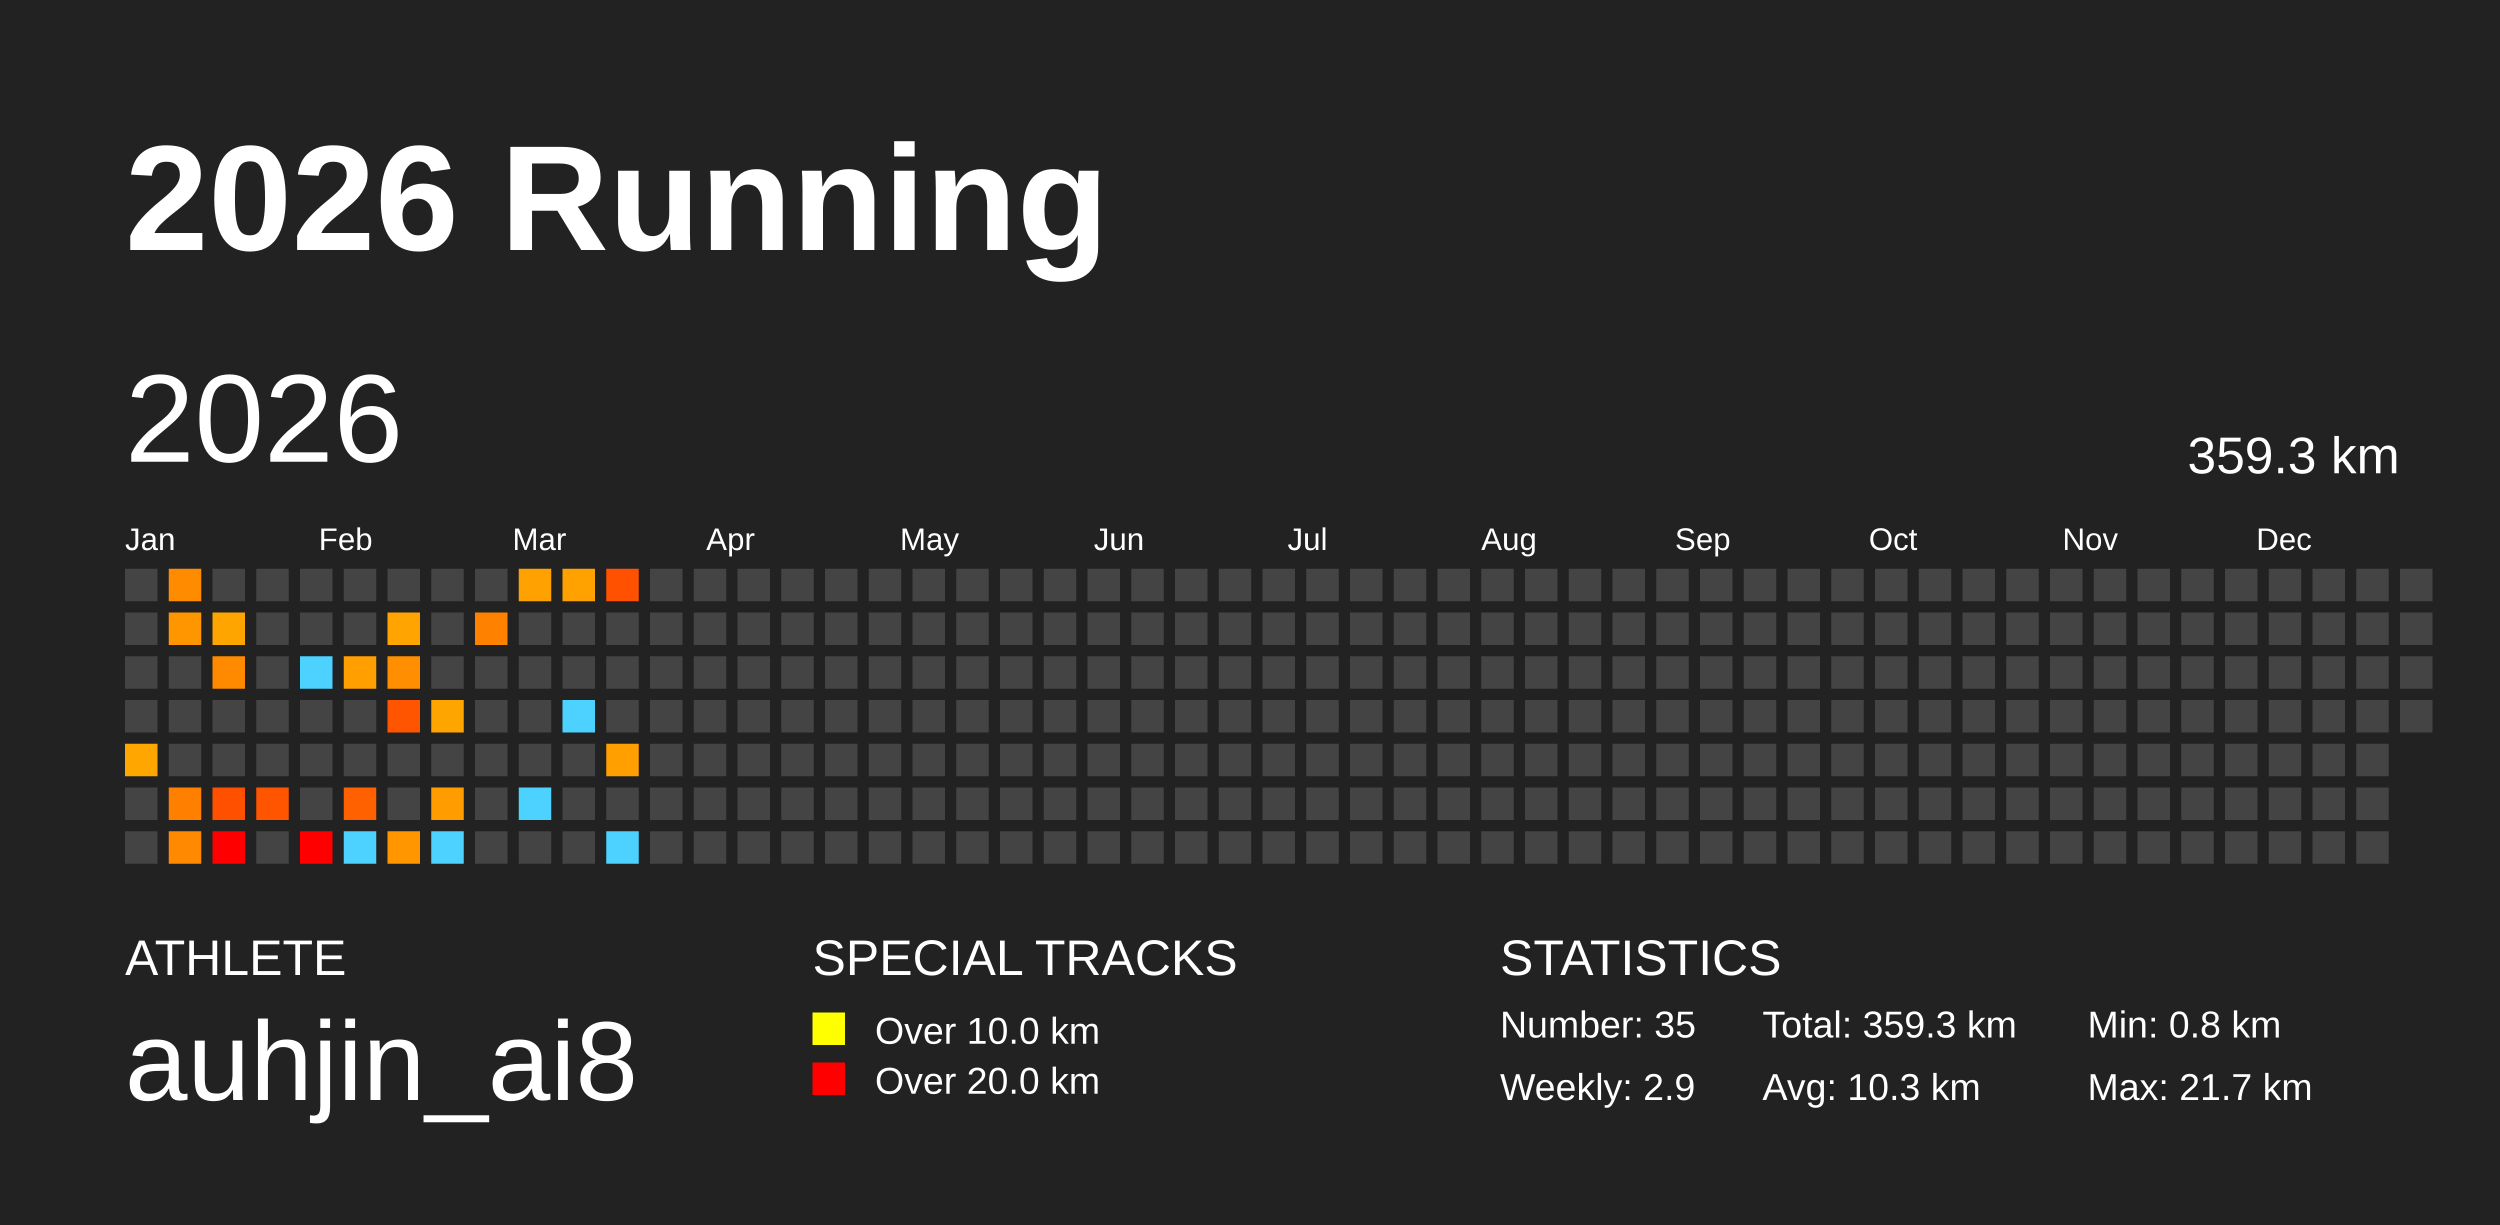
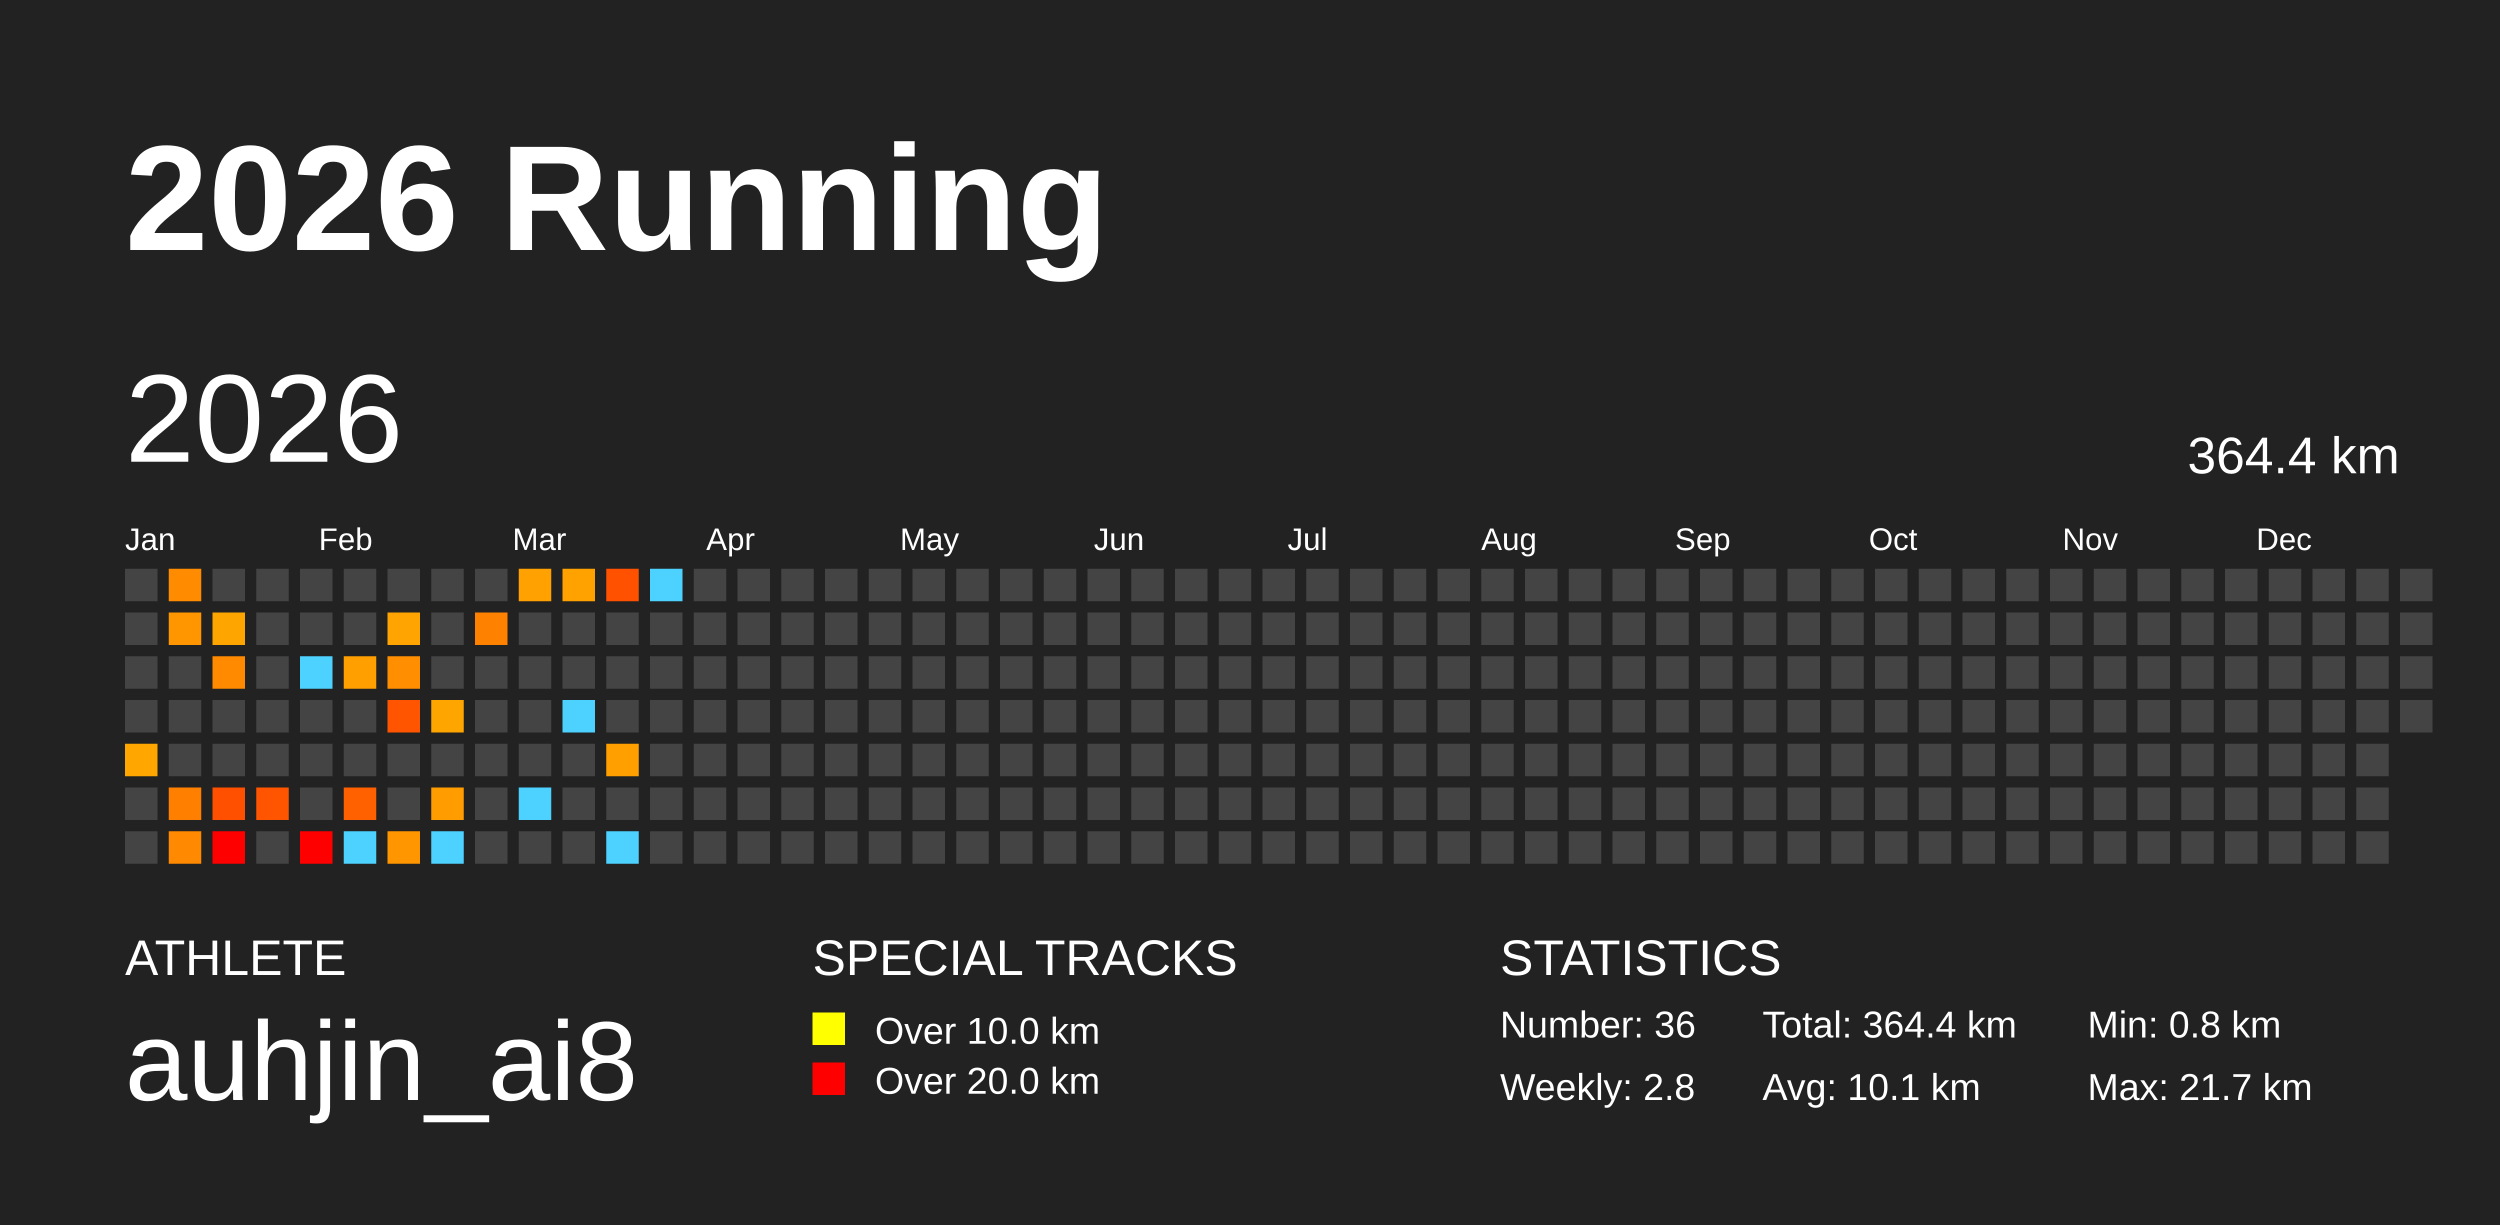
<svg xmlns="http://www.w3.org/2000/svg" baseProfile="full" height="98mm" version="1.1" viewBox="0,0,200,98" width="200mm">
  <defs />
  <rect fill="#222222" height="98" width="200" x="0" y="0" />
  <text fill="#FFFFFF" style="font-size:12px; font-family:Arial; font-weight:bold;" x="10" y="20">2026 Running</text>
  <text fill="#FFFFFF" style="font-size:4px; font-family:Arial" x="10" y="78">ATHLETE</text>
  <text fill="#FFFFFF" style="font-size:9px; font-family:Arial" x="10" y="88">auhjin_ai8</text>
  <text fill="#FFFFFF" style="font-size:4px; font-family:Arial" x="65" y="78">SPECIAL TRACKS</text>
  <rect fill="yellow" height="2.6" width="2.6" x="65" y="81" />
  <text fill="#FFFFFF" style="font-size:3px; font-family:Arial" x="70" y="83.5">Over 10.0 km</text>
  <rect fill="red" height="2.6" width="2.6" x="65" y="85" />
  <text fill="#FFFFFF" style="font-size:3px; font-family:Arial" x="70" y="87.5">Over 20.0 km</text>
  <text fill="#FFFFFF" style="font-size:4px; font-family:Arial" x="120" y="78">STATISTICS</text>
-   <text fill="#FFFFFF" style="font-size:3px; font-family:Arial" x="120" y="83">Number: 35</text>
-   <text fill="#FFFFFF" style="font-size:3px; font-family:Arial" x="120" y="88">Weekly: 2.9</text>
-   <text fill="#FFFFFF" style="font-size:3px; font-family:Arial" x="141" y="83">Total: 359.3 km</text>
-   <text fill="#FFFFFF" style="font-size:3px; font-family:Arial" x="141" y="88">Avg: 10.3 km</text>
+   <text fill="#FFFFFF" style="font-size:3px; font-family:Arial" x="120" y="83">Number: 36</text>
+   <text fill="#FFFFFF" style="font-size:3px; font-family:Arial" x="120" y="88">Weekly: 2.8</text>
+   <text fill="#FFFFFF" style="font-size:3px; font-family:Arial" x="141" y="83">Total: 364.4 km</text>
+   <text fill="#FFFFFF" style="font-size:3px; font-family:Arial" x="141" y="88">Avg: 10.1 km</text>
  <text fill="#FFFFFF" style="font-size:3px; font-family:Arial" x="167" y="83">Min: 0.8 km</text>
  <text fill="#FFFFFF" style="font-size:3px; font-family:Arial" x="167" y="88">Max: 21.7 km</text>
  <text dominant-baseline="hanging" fill="#FFFFFF" style="font-size:10.0px; font-family:Arial;" x="10" y="30">2026</text>
-   <text dominant-baseline="hanging" fill="#FFFFFF" style="font-size:4.125px; font-family:Arial;" x="175" y="35">359.3 km</text>
+   <text dominant-baseline="hanging" fill="#FFFFFF" style="font-size:4.125px; font-family:Arial;" x="175" y="35">364.4 km</text>
  <text fill="#FFFFFF" style="font-size:2.5px; font-family:Arial" x="10.0" y="44">Jan</text>
  <text fill="#FFFFFF" style="font-size:2.5px; font-family:Arial" x="25.5" y="44">Feb</text>
  <text fill="#FFFFFF" style="font-size:2.5px; font-family:Arial" x="41.0" y="44">Mar</text>
  <text fill="#FFFFFF" style="font-size:2.5px; font-family:Arial" x="56.5" y="44">Apr</text>
  <text fill="#FFFFFF" style="font-size:2.5px; font-family:Arial" x="72.0" y="44">May</text>
  <text fill="#FFFFFF" style="font-size:2.5px; font-family:Arial" x="87.5" y="44">Jun</text>
  <text fill="#FFFFFF" style="font-size:2.5px; font-family:Arial" x="103.0" y="44">Jul</text>
  <text fill="#FFFFFF" style="font-size:2.5px; font-family:Arial" x="118.5" y="44">Aug</text>
  <text fill="#FFFFFF" style="font-size:2.5px; font-family:Arial" x="134.0" y="44">Sep</text>
  <text fill="#FFFFFF" style="font-size:2.5px; font-family:Arial" x="149.5" y="44">Oct</text>
  <text fill="#FFFFFF" style="font-size:2.5px; font-family:Arial" x="165.0" y="44">Nov</text>
  <text fill="#FFFFFF" style="font-size:2.5px; font-family:Arial" x="180.5" y="44">Dec</text>
  <rect fill="#444444" height="2.6" width="2.6" x="10.0" y="45.5" />
  <rect fill="#444444" height="2.6" width="2.6" x="10.0" y="49.0" />
  <rect fill="#444444" height="2.6" width="2.6" x="10.0" y="52.5" />
  <rect fill="#444444" height="2.6" width="2.6" x="10.0" y="56.0" />
  <rect fill="#ffa600" height="2.6" width="2.6" x="10.0" y="59.5" />
  <rect fill="#444444" height="2.6" width="2.6" x="10.0" y="63.0" />
  <rect fill="#444444" height="2.6" width="2.6" x="10.0" y="66.5" />
  <rect fill="#ff8b00" height="2.6" width="2.6" x="13.5" y="45.5" />
  <rect fill="#ff9600" height="2.6" width="2.6" x="13.5" y="49.0" />
  <rect fill="#444444" height="2.6" width="2.6" x="13.5" y="52.5" />
  <rect fill="#444444" height="2.6" width="2.6" x="13.5" y="56.0" />
  <rect fill="#444444" height="2.6" width="2.6" x="13.5" y="59.5" />
  <rect fill="#ff8000" height="2.6" width="2.6" x="13.5" y="63.0" />
  <rect fill="#ff8900" height="2.6" width="2.6" x="13.5" y="66.5" />
  <rect fill="#444444" height="2.6" width="2.6" x="17.0" y="45.5" />
  <rect fill="#ffa500" height="2.6" width="2.6" x="17.0" y="49.0" />
  <rect fill="#ff8a00" height="2.6" width="2.6" x="17.0" y="52.5" />
  <rect fill="#444444" height="2.6" width="2.6" x="17.0" y="56.0" />
  <rect fill="#444444" height="2.6" width="2.6" x="17.0" y="59.5" />
  <rect fill="#ff5000" height="2.6" width="2.6" x="17.0" y="63.0" />
  <rect fill="red" height="2.6" width="2.6" x="17.0" y="66.5" />
  <rect fill="#444444" height="2.6" width="2.6" x="20.5" y="45.5" />
  <rect fill="#444444" height="2.6" width="2.6" x="20.5" y="49.0" />
  <rect fill="#444444" height="2.6" width="2.6" x="20.5" y="52.5" />
  <rect fill="#444444" height="2.6" width="2.6" x="20.5" y="56.0" />
  <rect fill="#444444" height="2.6" width="2.6" x="20.5" y="59.5" />
  <rect fill="#ff5500" height="2.6" width="2.6" x="20.5" y="63.0" />
  <rect fill="#444444" height="2.6" width="2.6" x="20.5" y="66.5" />
  <rect fill="#444444" height="2.6" width="2.6" x="24.0" y="45.5" />
  <rect fill="#444444" height="2.6" width="2.6" x="24.0" y="49.0" />
  <rect fill="#4dd2ff" height="2.6" width="2.6" x="24.0" y="52.5" />
  <rect fill="#444444" height="2.6" width="2.6" x="24.0" y="56.0" />
  <rect fill="#444444" height="2.6" width="2.6" x="24.0" y="59.5" />
  <rect fill="#444444" height="2.6" width="2.6" x="24.0" y="63.0" />
  <rect fill="red" height="2.6" width="2.6" x="24.0" y="66.5" />
  <rect fill="#444444" height="2.6" width="2.6" x="27.5" y="45.5" />
  <rect fill="#444444" height="2.6" width="2.6" x="27.5" y="49.0" />
  <rect fill="#ffa000" height="2.6" width="2.6" x="27.5" y="52.5" />
  <rect fill="#444444" height="2.6" width="2.6" x="27.5" y="56.0" />
  <rect fill="#444444" height="2.6" width="2.6" x="27.5" y="59.5" />
  <rect fill="#ff6000" height="2.6" width="2.6" x="27.5" y="63.0" />
  <rect fill="#4dd2ff" height="2.6" width="2.6" x="27.5" y="66.5" />
  <rect fill="#444444" height="2.6" width="2.6" x="31.0" y="45.5" />
  <rect fill="#ffa400" height="2.6" width="2.6" x="31.0" y="49.0" />
  <rect fill="#ff8f00" height="2.6" width="2.6" x="31.0" y="52.5" />
  <rect fill="#ff5500" height="2.6" width="2.6" x="31.0" y="56.0" />
  <rect fill="#444444" height="2.6" width="2.6" x="31.0" y="59.5" />
  <rect fill="#444444" height="2.6" width="2.6" x="31.0" y="63.0" />
  <rect fill="#ff9600" height="2.6" width="2.6" x="31.0" y="66.5" />
  <rect fill="#444444" height="2.6" width="2.6" x="34.5" y="45.5" />
  <rect fill="#444444" height="2.6" width="2.6" x="34.5" y="49.0" />
  <rect fill="#444444" height="2.6" width="2.6" x="34.5" y="52.5" />
  <rect fill="#ffa500" height="2.6" width="2.6" x="34.5" y="56.0" />
  <rect fill="#444444" height="2.6" width="2.6" x="34.5" y="59.5" />
  <rect fill="#ff9d00" height="2.6" width="2.6" x="34.5" y="63.0" />
  <rect fill="#4dd2ff" height="2.6" width="2.6" x="34.5" y="66.5" />
  <rect fill="#444444" height="2.6" width="2.6" x="38.0" y="45.5" />
  <rect fill="#ff8100" height="2.6" width="2.6" x="38.0" y="49.0" />
  <rect fill="#444444" height="2.6" width="2.6" x="38.0" y="52.5" />
  <rect fill="#444444" height="2.6" width="2.6" x="38.0" y="56.0" />
  <rect fill="#444444" height="2.6" width="2.6" x="38.0" y="59.5" />
  <rect fill="#444444" height="2.6" width="2.6" x="38.0" y="63.0" />
  <rect fill="#444444" height="2.6" width="2.6" x="38.0" y="66.5" />
  <rect fill="#ffa100" height="2.6" width="2.6" x="41.5" y="45.5" />
  <rect fill="#444444" height="2.6" width="2.6" x="41.5" y="49.0" />
  <rect fill="#444444" height="2.6" width="2.6" x="41.5" y="52.5" />
  <rect fill="#444444" height="2.6" width="2.6" x="41.5" y="56.0" />
  <rect fill="#444444" height="2.6" width="2.6" x="41.5" y="59.5" />
  <rect fill="#4dd2ff" height="2.6" width="2.6" x="41.5" y="63.0" />
  <rect fill="#444444" height="2.6" width="2.6" x="41.5" y="66.5" />
  <rect fill="#ffa200" height="2.6" width="2.6" x="45.0" y="45.5" />
  <rect fill="#444444" height="2.6" width="2.6" x="45.0" y="49.0" />
  <rect fill="#444444" height="2.6" width="2.6" x="45.0" y="52.5" />
  <rect fill="#4dd2ff" height="2.6" width="2.6" x="45.0" y="56.0" />
  <rect fill="#444444" height="2.6" width="2.6" x="45.0" y="59.5" />
  <rect fill="#444444" height="2.6" width="2.6" x="45.0" y="63.0" />
  <rect fill="#444444" height="2.6" width="2.6" x="45.0" y="66.5" />
  <rect fill="#ff5100" height="2.6" width="2.6" x="48.5" y="45.5" />
  <rect fill="#444444" height="2.6" width="2.6" x="48.5" y="49.0" />
  <rect fill="#444444" height="2.6" width="2.6" x="48.5" y="52.5" />
  <rect fill="#444444" height="2.6" width="2.6" x="48.5" y="56.0" />
  <rect fill="#ffa000" height="2.6" width="2.6" x="48.5" y="59.5" />
  <rect fill="#444444" height="2.6" width="2.6" x="48.5" y="63.0" />
  <rect fill="#4dd2ff" height="2.6" width="2.6" x="48.5" y="66.5" />
-   <rect fill="#444444" height="2.6" width="2.6" x="52.0" y="45.5" />
+   <rect fill="#4dd2ff" height="2.6" width="2.6" x="52.0" y="45.5" />
  <rect fill="#444444" height="2.6" width="2.6" x="52.0" y="49.0" />
  <rect fill="#444444" height="2.6" width="2.6" x="52.0" y="52.5" />
  <rect fill="#444444" height="2.6" width="2.6" x="52.0" y="56.0" />
  <rect fill="#444444" height="2.6" width="2.6" x="52.0" y="59.5" />
  <rect fill="#444444" height="2.6" width="2.6" x="52.0" y="63.0" />
  <rect fill="#444444" height="2.6" width="2.6" x="52.0" y="66.5" />
  <rect fill="#444444" height="2.6" width="2.6" x="55.5" y="45.5" />
  <rect fill="#444444" height="2.6" width="2.6" x="55.5" y="49.0" />
  <rect fill="#444444" height="2.6" width="2.6" x="55.5" y="52.5" />
  <rect fill="#444444" height="2.6" width="2.6" x="55.5" y="56.0" />
  <rect fill="#444444" height="2.6" width="2.6" x="55.5" y="59.5" />
  <rect fill="#444444" height="2.6" width="2.6" x="55.5" y="63.0" />
  <rect fill="#444444" height="2.6" width="2.6" x="55.5" y="66.5" />
  <rect fill="#444444" height="2.6" width="2.6" x="59.0" y="45.5" />
  <rect fill="#444444" height="2.6" width="2.6" x="59.0" y="49.0" />
  <rect fill="#444444" height="2.6" width="2.6" x="59.0" y="52.5" />
  <rect fill="#444444" height="2.6" width="2.6" x="59.0" y="56.0" />
  <rect fill="#444444" height="2.6" width="2.6" x="59.0" y="59.5" />
  <rect fill="#444444" height="2.6" width="2.6" x="59.0" y="63.0" />
  <rect fill="#444444" height="2.6" width="2.6" x="59.0" y="66.5" />
  <rect fill="#444444" height="2.6" width="2.6" x="62.5" y="45.5" />
  <rect fill="#444444" height="2.6" width="2.6" x="62.5" y="49.0" />
  <rect fill="#444444" height="2.6" width="2.6" x="62.5" y="52.5" />
  <rect fill="#444444" height="2.6" width="2.6" x="62.5" y="56.0" />
  <rect fill="#444444" height="2.6" width="2.6" x="62.5" y="59.5" />
  <rect fill="#444444" height="2.6" width="2.6" x="62.5" y="63.0" />
  <rect fill="#444444" height="2.6" width="2.6" x="62.5" y="66.5" />
  <rect fill="#444444" height="2.6" width="2.6" x="66.0" y="45.5" />
  <rect fill="#444444" height="2.6" width="2.6" x="66.0" y="49.0" />
  <rect fill="#444444" height="2.6" width="2.6" x="66.0" y="52.5" />
  <rect fill="#444444" height="2.6" width="2.6" x="66.0" y="56.0" />
  <rect fill="#444444" height="2.6" width="2.6" x="66.0" y="59.5" />
  <rect fill="#444444" height="2.6" width="2.6" x="66.0" y="63.0" />
  <rect fill="#444444" height="2.6" width="2.6" x="66.0" y="66.5" />
  <rect fill="#444444" height="2.6" width="2.6" x="69.5" y="45.5" />
  <rect fill="#444444" height="2.6" width="2.6" x="69.5" y="49.0" />
  <rect fill="#444444" height="2.6" width="2.6" x="69.5" y="52.5" />
  <rect fill="#444444" height="2.6" width="2.6" x="69.5" y="56.0" />
  <rect fill="#444444" height="2.6" width="2.6" x="69.5" y="59.5" />
  <rect fill="#444444" height="2.6" width="2.6" x="69.5" y="63.0" />
  <rect fill="#444444" height="2.6" width="2.6" x="69.5" y="66.5" />
  <rect fill="#444444" height="2.6" width="2.6" x="73.0" y="45.5" />
  <rect fill="#444444" height="2.6" width="2.6" x="73.0" y="49.0" />
  <rect fill="#444444" height="2.6" width="2.6" x="73.0" y="52.5" />
  <rect fill="#444444" height="2.6" width="2.6" x="73.0" y="56.0" />
  <rect fill="#444444" height="2.6" width="2.6" x="73.0" y="59.5" />
  <rect fill="#444444" height="2.6" width="2.6" x="73.0" y="63.0" />
  <rect fill="#444444" height="2.6" width="2.6" x="73.0" y="66.5" />
  <rect fill="#444444" height="2.6" width="2.6" x="76.5" y="45.5" />
  <rect fill="#444444" height="2.6" width="2.6" x="76.5" y="49.0" />
  <rect fill="#444444" height="2.6" width="2.6" x="76.5" y="52.5" />
  <rect fill="#444444" height="2.6" width="2.6" x="76.5" y="56.0" />
  <rect fill="#444444" height="2.6" width="2.6" x="76.5" y="59.5" />
  <rect fill="#444444" height="2.6" width="2.6" x="76.5" y="63.0" />
  <rect fill="#444444" height="2.6" width="2.6" x="76.5" y="66.5" />
  <rect fill="#444444" height="2.6" width="2.6" x="80.0" y="45.5" />
  <rect fill="#444444" height="2.6" width="2.6" x="80.0" y="49.0" />
  <rect fill="#444444" height="2.6" width="2.6" x="80.0" y="52.5" />
  <rect fill="#444444" height="2.6" width="2.6" x="80.0" y="56.0" />
  <rect fill="#444444" height="2.6" width="2.6" x="80.0" y="59.5" />
  <rect fill="#444444" height="2.6" width="2.6" x="80.0" y="63.0" />
  <rect fill="#444444" height="2.6" width="2.6" x="80.0" y="66.5" />
  <rect fill="#444444" height="2.6" width="2.6" x="83.5" y="45.5" />
  <rect fill="#444444" height="2.6" width="2.6" x="83.5" y="49.0" />
  <rect fill="#444444" height="2.6" width="2.6" x="83.5" y="52.5" />
  <rect fill="#444444" height="2.6" width="2.6" x="83.5" y="56.0" />
  <rect fill="#444444" height="2.6" width="2.6" x="83.5" y="59.5" />
  <rect fill="#444444" height="2.6" width="2.6" x="83.5" y="63.0" />
  <rect fill="#444444" height="2.6" width="2.6" x="83.5" y="66.5" />
  <rect fill="#444444" height="2.6" width="2.6" x="87.0" y="45.5" />
  <rect fill="#444444" height="2.6" width="2.6" x="87.0" y="49.0" />
  <rect fill="#444444" height="2.6" width="2.6" x="87.0" y="52.5" />
  <rect fill="#444444" height="2.6" width="2.6" x="87.0" y="56.0" />
  <rect fill="#444444" height="2.6" width="2.6" x="87.0" y="59.5" />
  <rect fill="#444444" height="2.6" width="2.6" x="87.0" y="63.0" />
  <rect fill="#444444" height="2.6" width="2.6" x="87.0" y="66.5" />
  <rect fill="#444444" height="2.6" width="2.6" x="90.5" y="45.5" />
  <rect fill="#444444" height="2.6" width="2.6" x="90.5" y="49.0" />
  <rect fill="#444444" height="2.6" width="2.6" x="90.5" y="52.5" />
  <rect fill="#444444" height="2.6" width="2.6" x="90.5" y="56.0" />
  <rect fill="#444444" height="2.6" width="2.6" x="90.5" y="59.5" />
  <rect fill="#444444" height="2.6" width="2.6" x="90.5" y="63.0" />
  <rect fill="#444444" height="2.6" width="2.6" x="90.5" y="66.5" />
  <rect fill="#444444" height="2.6" width="2.6" x="94.0" y="45.5" />
  <rect fill="#444444" height="2.6" width="2.6" x="94.0" y="49.0" />
  <rect fill="#444444" height="2.6" width="2.6" x="94.0" y="52.5" />
  <rect fill="#444444" height="2.6" width="2.6" x="94.0" y="56.0" />
  <rect fill="#444444" height="2.6" width="2.6" x="94.0" y="59.5" />
  <rect fill="#444444" height="2.6" width="2.6" x="94.0" y="63.0" />
  <rect fill="#444444" height="2.6" width="2.6" x="94.0" y="66.5" />
  <rect fill="#444444" height="2.6" width="2.6" x="97.5" y="45.5" />
  <rect fill="#444444" height="2.6" width="2.6" x="97.5" y="49.0" />
  <rect fill="#444444" height="2.6" width="2.6" x="97.5" y="52.5" />
  <rect fill="#444444" height="2.6" width="2.6" x="97.5" y="56.0" />
  <rect fill="#444444" height="2.6" width="2.6" x="97.5" y="59.5" />
  <rect fill="#444444" height="2.6" width="2.6" x="97.5" y="63.0" />
  <rect fill="#444444" height="2.6" width="2.6" x="97.5" y="66.5" />
  <rect fill="#444444" height="2.6" width="2.6" x="101.0" y="45.5" />
  <rect fill="#444444" height="2.6" width="2.6" x="101.0" y="49.0" />
  <rect fill="#444444" height="2.6" width="2.6" x="101.0" y="52.5" />
  <rect fill="#444444" height="2.6" width="2.6" x="101.0" y="56.0" />
  <rect fill="#444444" height="2.6" width="2.6" x="101.0" y="59.5" />
  <rect fill="#444444" height="2.6" width="2.6" x="101.0" y="63.0" />
  <rect fill="#444444" height="2.6" width="2.6" x="101.0" y="66.5" />
  <rect fill="#444444" height="2.6" width="2.6" x="104.5" y="45.5" />
  <rect fill="#444444" height="2.6" width="2.6" x="104.5" y="49.0" />
  <rect fill="#444444" height="2.6" width="2.6" x="104.5" y="52.5" />
  <rect fill="#444444" height="2.6" width="2.6" x="104.5" y="56.0" />
  <rect fill="#444444" height="2.6" width="2.6" x="104.5" y="59.5" />
  <rect fill="#444444" height="2.6" width="2.6" x="104.5" y="63.0" />
  <rect fill="#444444" height="2.6" width="2.6" x="104.5" y="66.5" />
  <rect fill="#444444" height="2.6" width="2.6" x="108.0" y="45.5" />
  <rect fill="#444444" height="2.6" width="2.6" x="108.0" y="49.0" />
  <rect fill="#444444" height="2.6" width="2.6" x="108.0" y="52.5" />
  <rect fill="#444444" height="2.6" width="2.6" x="108.0" y="56.0" />
  <rect fill="#444444" height="2.6" width="2.6" x="108.0" y="59.5" />
  <rect fill="#444444" height="2.6" width="2.6" x="108.0" y="63.0" />
  <rect fill="#444444" height="2.6" width="2.6" x="108.0" y="66.5" />
  <rect fill="#444444" height="2.6" width="2.6" x="111.5" y="45.5" />
  <rect fill="#444444" height="2.6" width="2.6" x="111.5" y="49.0" />
  <rect fill="#444444" height="2.6" width="2.6" x="111.5" y="52.5" />
  <rect fill="#444444" height="2.6" width="2.6" x="111.5" y="56.0" />
  <rect fill="#444444" height="2.6" width="2.6" x="111.5" y="59.5" />
  <rect fill="#444444" height="2.6" width="2.6" x="111.5" y="63.0" />
  <rect fill="#444444" height="2.6" width="2.6" x="111.5" y="66.5" />
  <rect fill="#444444" height="2.6" width="2.6" x="115.0" y="45.5" />
  <rect fill="#444444" height="2.6" width="2.6" x="115.0" y="49.0" />
  <rect fill="#444444" height="2.6" width="2.6" x="115.0" y="52.5" />
  <rect fill="#444444" height="2.6" width="2.6" x="115.0" y="56.0" />
  <rect fill="#444444" height="2.6" width="2.6" x="115.0" y="59.5" />
  <rect fill="#444444" height="2.6" width="2.6" x="115.0" y="63.0" />
  <rect fill="#444444" height="2.6" width="2.6" x="115.0" y="66.5" />
  <rect fill="#444444" height="2.6" width="2.6" x="118.5" y="45.5" />
  <rect fill="#444444" height="2.6" width="2.6" x="118.5" y="49.0" />
  <rect fill="#444444" height="2.6" width="2.6" x="118.5" y="52.5" />
  <rect fill="#444444" height="2.6" width="2.6" x="118.5" y="56.0" />
  <rect fill="#444444" height="2.6" width="2.6" x="118.5" y="59.5" />
  <rect fill="#444444" height="2.6" width="2.6" x="118.5" y="63.0" />
  <rect fill="#444444" height="2.6" width="2.6" x="118.5" y="66.5" />
  <rect fill="#444444" height="2.6" width="2.6" x="122.0" y="45.5" />
  <rect fill="#444444" height="2.6" width="2.6" x="122.0" y="49.0" />
  <rect fill="#444444" height="2.6" width="2.6" x="122.0" y="52.5" />
  <rect fill="#444444" height="2.6" width="2.6" x="122.0" y="56.0" />
  <rect fill="#444444" height="2.6" width="2.6" x="122.0" y="59.5" />
  <rect fill="#444444" height="2.6" width="2.6" x="122.0" y="63.0" />
  <rect fill="#444444" height="2.6" width="2.6" x="122.0" y="66.5" />
  <rect fill="#444444" height="2.6" width="2.6" x="125.5" y="45.5" />
  <rect fill="#444444" height="2.6" width="2.6" x="125.5" y="49.0" />
  <rect fill="#444444" height="2.6" width="2.6" x="125.5" y="52.5" />
  <rect fill="#444444" height="2.6" width="2.6" x="125.5" y="56.0" />
  <rect fill="#444444" height="2.6" width="2.6" x="125.5" y="59.5" />
  <rect fill="#444444" height="2.6" width="2.6" x="125.5" y="63.0" />
  <rect fill="#444444" height="2.6" width="2.6" x="125.5" y="66.5" />
  <rect fill="#444444" height="2.6" width="2.6" x="129.0" y="45.5" />
  <rect fill="#444444" height="2.6" width="2.6" x="129.0" y="49.0" />
  <rect fill="#444444" height="2.6" width="2.6" x="129.0" y="52.5" />
  <rect fill="#444444" height="2.6" width="2.6" x="129.0" y="56.0" />
  <rect fill="#444444" height="2.6" width="2.6" x="129.0" y="59.5" />
  <rect fill="#444444" height="2.6" width="2.6" x="129.0" y="63.0" />
  <rect fill="#444444" height="2.6" width="2.6" x="129.0" y="66.5" />
  <rect fill="#444444" height="2.6" width="2.6" x="132.5" y="45.5" />
  <rect fill="#444444" height="2.6" width="2.6" x="132.5" y="49.0" />
  <rect fill="#444444" height="2.6" width="2.6" x="132.5" y="52.5" />
  <rect fill="#444444" height="2.6" width="2.6" x="132.5" y="56.0" />
  <rect fill="#444444" height="2.6" width="2.6" x="132.5" y="59.5" />
  <rect fill="#444444" height="2.6" width="2.6" x="132.5" y="63.0" />
  <rect fill="#444444" height="2.6" width="2.6" x="132.5" y="66.5" />
  <rect fill="#444444" height="2.6" width="2.6" x="136.0" y="45.5" />
  <rect fill="#444444" height="2.6" width="2.6" x="136.0" y="49.0" />
  <rect fill="#444444" height="2.6" width="2.6" x="136.0" y="52.5" />
  <rect fill="#444444" height="2.6" width="2.6" x="136.0" y="56.0" />
  <rect fill="#444444" height="2.6" width="2.6" x="136.0" y="59.5" />
  <rect fill="#444444" height="2.6" width="2.6" x="136.0" y="63.0" />
  <rect fill="#444444" height="2.6" width="2.6" x="136.0" y="66.5" />
  <rect fill="#444444" height="2.6" width="2.6" x="139.5" y="45.5" />
  <rect fill="#444444" height="2.6" width="2.6" x="139.5" y="49.0" />
  <rect fill="#444444" height="2.6" width="2.6" x="139.5" y="52.5" />
  <rect fill="#444444" height="2.6" width="2.6" x="139.5" y="56.0" />
  <rect fill="#444444" height="2.6" width="2.6" x="139.5" y="59.5" />
  <rect fill="#444444" height="2.6" width="2.6" x="139.5" y="63.0" />
  <rect fill="#444444" height="2.6" width="2.6" x="139.5" y="66.5" />
  <rect fill="#444444" height="2.6" width="2.6" x="143.0" y="45.5" />
  <rect fill="#444444" height="2.6" width="2.6" x="143.0" y="49.0" />
  <rect fill="#444444" height="2.6" width="2.6" x="143.0" y="52.5" />
  <rect fill="#444444" height="2.6" width="2.6" x="143.0" y="56.0" />
  <rect fill="#444444" height="2.6" width="2.6" x="143.0" y="59.5" />
  <rect fill="#444444" height="2.6" width="2.6" x="143.0" y="63.0" />
  <rect fill="#444444" height="2.6" width="2.6" x="143.0" y="66.5" />
  <rect fill="#444444" height="2.6" width="2.6" x="146.5" y="45.5" />
  <rect fill="#444444" height="2.6" width="2.6" x="146.5" y="49.0" />
  <rect fill="#444444" height="2.6" width="2.6" x="146.5" y="52.5" />
  <rect fill="#444444" height="2.6" width="2.6" x="146.5" y="56.0" />
  <rect fill="#444444" height="2.6" width="2.6" x="146.5" y="59.5" />
  <rect fill="#444444" height="2.6" width="2.6" x="146.5" y="63.0" />
  <rect fill="#444444" height="2.6" width="2.6" x="146.5" y="66.5" />
  <rect fill="#444444" height="2.6" width="2.6" x="150.0" y="45.5" />
  <rect fill="#444444" height="2.6" width="2.6" x="150.0" y="49.0" />
  <rect fill="#444444" height="2.6" width="2.6" x="150.0" y="52.5" />
  <rect fill="#444444" height="2.6" width="2.6" x="150.0" y="56.0" />
  <rect fill="#444444" height="2.6" width="2.6" x="150.0" y="59.5" />
  <rect fill="#444444" height="2.6" width="2.6" x="150.0" y="63.0" />
  <rect fill="#444444" height="2.6" width="2.6" x="150.0" y="66.5" />
  <rect fill="#444444" height="2.6" width="2.6" x="153.5" y="45.5" />
  <rect fill="#444444" height="2.6" width="2.6" x="153.5" y="49.0" />
  <rect fill="#444444" height="2.6" width="2.6" x="153.5" y="52.5" />
  <rect fill="#444444" height="2.6" width="2.6" x="153.5" y="56.0" />
  <rect fill="#444444" height="2.6" width="2.6" x="153.5" y="59.5" />
  <rect fill="#444444" height="2.6" width="2.6" x="153.5" y="63.0" />
  <rect fill="#444444" height="2.6" width="2.6" x="153.5" y="66.5" />
  <rect fill="#444444" height="2.6" width="2.6" x="157.0" y="45.5" />
  <rect fill="#444444" height="2.6" width="2.6" x="157.0" y="49.0" />
  <rect fill="#444444" height="2.6" width="2.6" x="157.0" y="52.5" />
  <rect fill="#444444" height="2.6" width="2.6" x="157.0" y="56.0" />
  <rect fill="#444444" height="2.6" width="2.6" x="157.0" y="59.5" />
  <rect fill="#444444" height="2.6" width="2.6" x="157.0" y="63.0" />
  <rect fill="#444444" height="2.6" width="2.6" x="157.0" y="66.5" />
  <rect fill="#444444" height="2.6" width="2.6" x="160.5" y="45.5" />
  <rect fill="#444444" height="2.6" width="2.6" x="160.5" y="49.0" />
  <rect fill="#444444" height="2.6" width="2.6" x="160.5" y="52.5" />
  <rect fill="#444444" height="2.6" width="2.6" x="160.5" y="56.0" />
  <rect fill="#444444" height="2.6" width="2.6" x="160.5" y="59.5" />
  <rect fill="#444444" height="2.6" width="2.6" x="160.5" y="63.0" />
  <rect fill="#444444" height="2.6" width="2.6" x="160.5" y="66.5" />
  <rect fill="#444444" height="2.6" width="2.6" x="164.0" y="45.5" />
  <rect fill="#444444" height="2.6" width="2.6" x="164.0" y="49.0" />
  <rect fill="#444444" height="2.6" width="2.6" x="164.0" y="52.5" />
  <rect fill="#444444" height="2.6" width="2.6" x="164.0" y="56.0" />
  <rect fill="#444444" height="2.6" width="2.6" x="164.0" y="59.5" />
  <rect fill="#444444" height="2.6" width="2.6" x="164.0" y="63.0" />
  <rect fill="#444444" height="2.6" width="2.6" x="164.0" y="66.5" />
  <rect fill="#444444" height="2.6" width="2.6" x="167.5" y="45.5" />
  <rect fill="#444444" height="2.6" width="2.6" x="167.5" y="49.0" />
  <rect fill="#444444" height="2.6" width="2.6" x="167.5" y="52.5" />
  <rect fill="#444444" height="2.6" width="2.6" x="167.5" y="56.0" />
  <rect fill="#444444" height="2.6" width="2.6" x="167.5" y="59.5" />
  <rect fill="#444444" height="2.6" width="2.6" x="167.5" y="63.0" />
  <rect fill="#444444" height="2.6" width="2.6" x="167.5" y="66.5" />
  <rect fill="#444444" height="2.6" width="2.6" x="171.0" y="45.5" />
  <rect fill="#444444" height="2.6" width="2.6" x="171.0" y="49.0" />
  <rect fill="#444444" height="2.6" width="2.6" x="171.0" y="52.5" />
  <rect fill="#444444" height="2.6" width="2.6" x="171.0" y="56.0" />
  <rect fill="#444444" height="2.6" width="2.6" x="171.0" y="59.5" />
  <rect fill="#444444" height="2.6" width="2.6" x="171.0" y="63.0" />
  <rect fill="#444444" height="2.6" width="2.6" x="171.0" y="66.5" />
  <rect fill="#444444" height="2.6" width="2.6" x="174.5" y="45.5" />
  <rect fill="#444444" height="2.6" width="2.6" x="174.5" y="49.0" />
  <rect fill="#444444" height="2.6" width="2.6" x="174.5" y="52.5" />
  <rect fill="#444444" height="2.6" width="2.6" x="174.5" y="56.0" />
  <rect fill="#444444" height="2.6" width="2.6" x="174.5" y="59.5" />
  <rect fill="#444444" height="2.6" width="2.6" x="174.5" y="63.0" />
  <rect fill="#444444" height="2.6" width="2.6" x="174.5" y="66.5" />
  <rect fill="#444444" height="2.6" width="2.6" x="178.0" y="45.5" />
  <rect fill="#444444" height="2.6" width="2.6" x="178.0" y="49.0" />
  <rect fill="#444444" height="2.6" width="2.6" x="178.0" y="52.5" />
  <rect fill="#444444" height="2.6" width="2.6" x="178.0" y="56.0" />
  <rect fill="#444444" height="2.6" width="2.6" x="178.0" y="59.5" />
  <rect fill="#444444" height="2.6" width="2.6" x="178.0" y="63.0" />
  <rect fill="#444444" height="2.6" width="2.6" x="178.0" y="66.5" />
  <rect fill="#444444" height="2.6" width="2.6" x="181.5" y="45.5" />
  <rect fill="#444444" height="2.6" width="2.6" x="181.5" y="49.0" />
  <rect fill="#444444" height="2.6" width="2.6" x="181.5" y="52.5" />
  <rect fill="#444444" height="2.6" width="2.6" x="181.5" y="56.0" />
  <rect fill="#444444" height="2.6" width="2.6" x="181.5" y="59.5" />
  <rect fill="#444444" height="2.6" width="2.6" x="181.5" y="63.0" />
  <rect fill="#444444" height="2.6" width="2.6" x="181.5" y="66.5" />
  <rect fill="#444444" height="2.6" width="2.6" x="185.0" y="45.5" />
  <rect fill="#444444" height="2.6" width="2.6" x="185.0" y="49.0" />
  <rect fill="#444444" height="2.6" width="2.6" x="185.0" y="52.5" />
  <rect fill="#444444" height="2.6" width="2.6" x="185.0" y="56.0" />
  <rect fill="#444444" height="2.6" width="2.6" x="185.0" y="59.5" />
  <rect fill="#444444" height="2.6" width="2.6" x="185.0" y="63.0" />
  <rect fill="#444444" height="2.6" width="2.6" x="185.0" y="66.5" />
  <rect fill="#444444" height="2.6" width="2.6" x="188.5" y="45.5" />
  <rect fill="#444444" height="2.6" width="2.6" x="188.5" y="49.0" />
  <rect fill="#444444" height="2.6" width="2.6" x="188.5" y="52.5" />
  <rect fill="#444444" height="2.6" width="2.6" x="188.5" y="56.0" />
  <rect fill="#444444" height="2.6" width="2.6" x="188.5" y="59.5" />
  <rect fill="#444444" height="2.6" width="2.6" x="188.5" y="63.0" />
  <rect fill="#444444" height="2.6" width="2.6" x="188.5" y="66.5" />
  <rect fill="#444444" height="2.6" width="2.6" x="192.0" y="45.5" />
  <rect fill="#444444" height="2.6" width="2.6" x="192.0" y="49.0" />
  <rect fill="#444444" height="2.6" width="2.6" x="192.0" y="52.5" />
  <rect fill="#444444" height="2.6" width="2.6" x="192.0" y="56.0" />
</svg>
